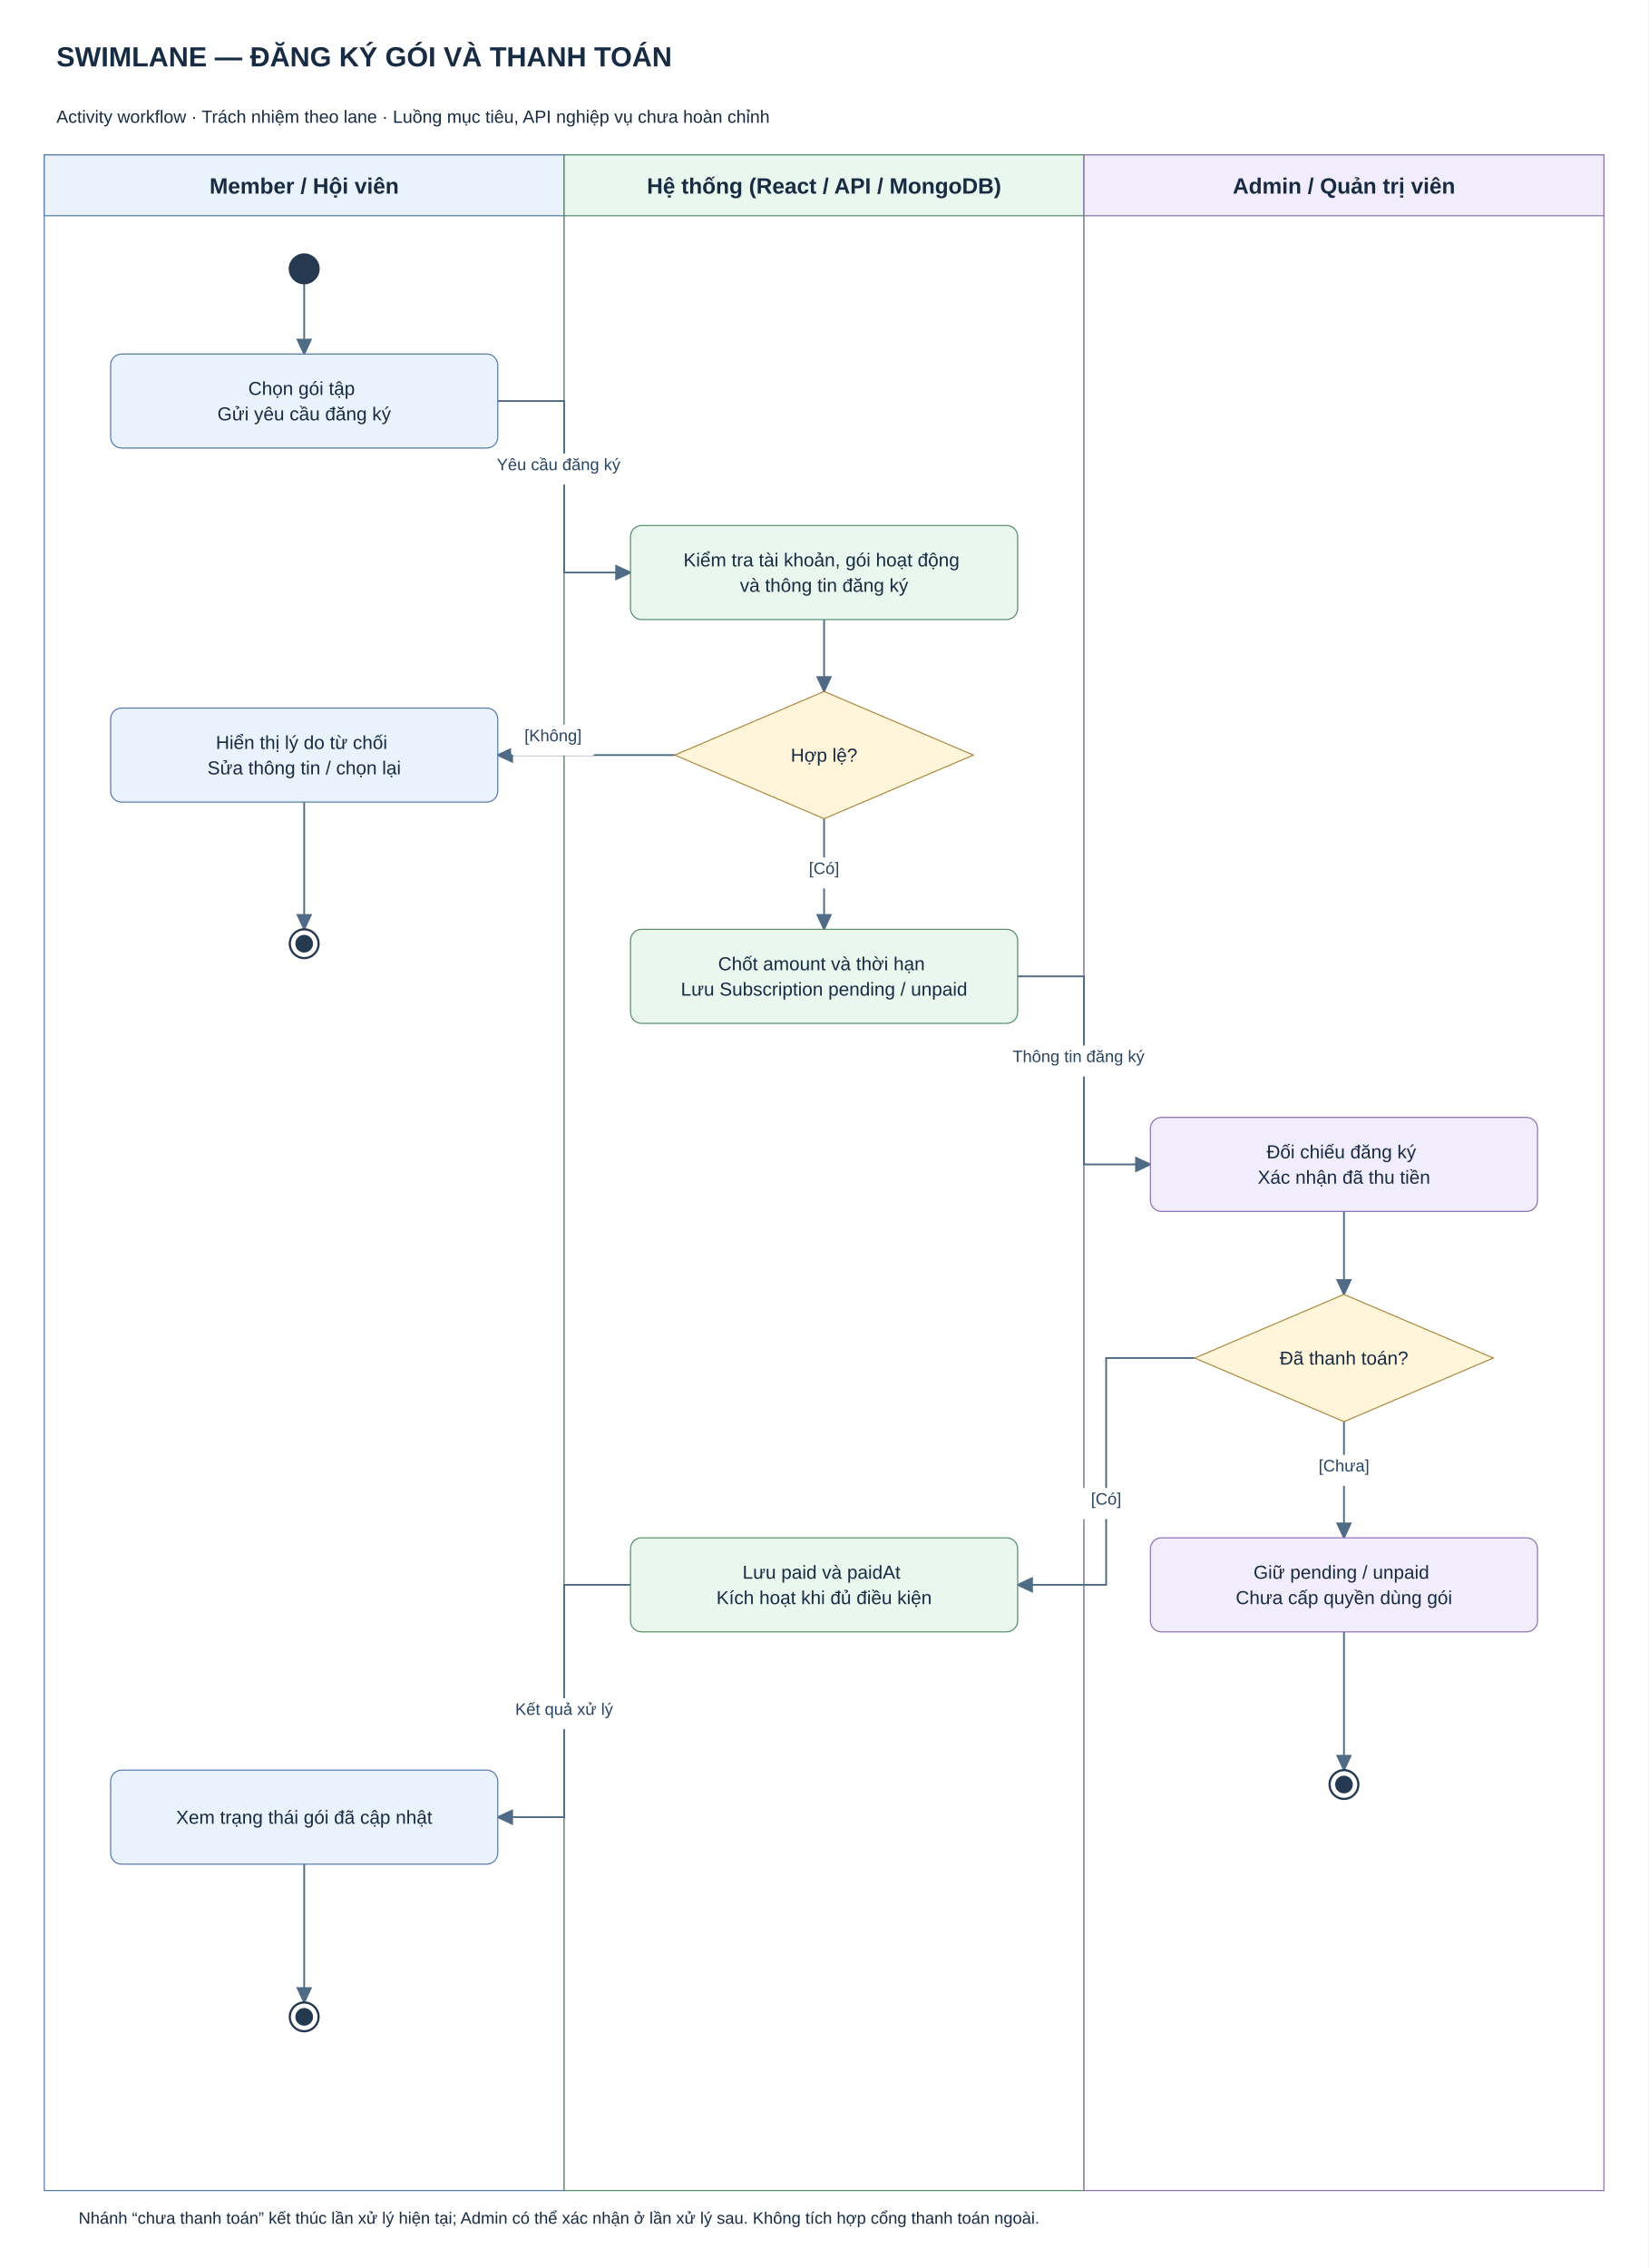
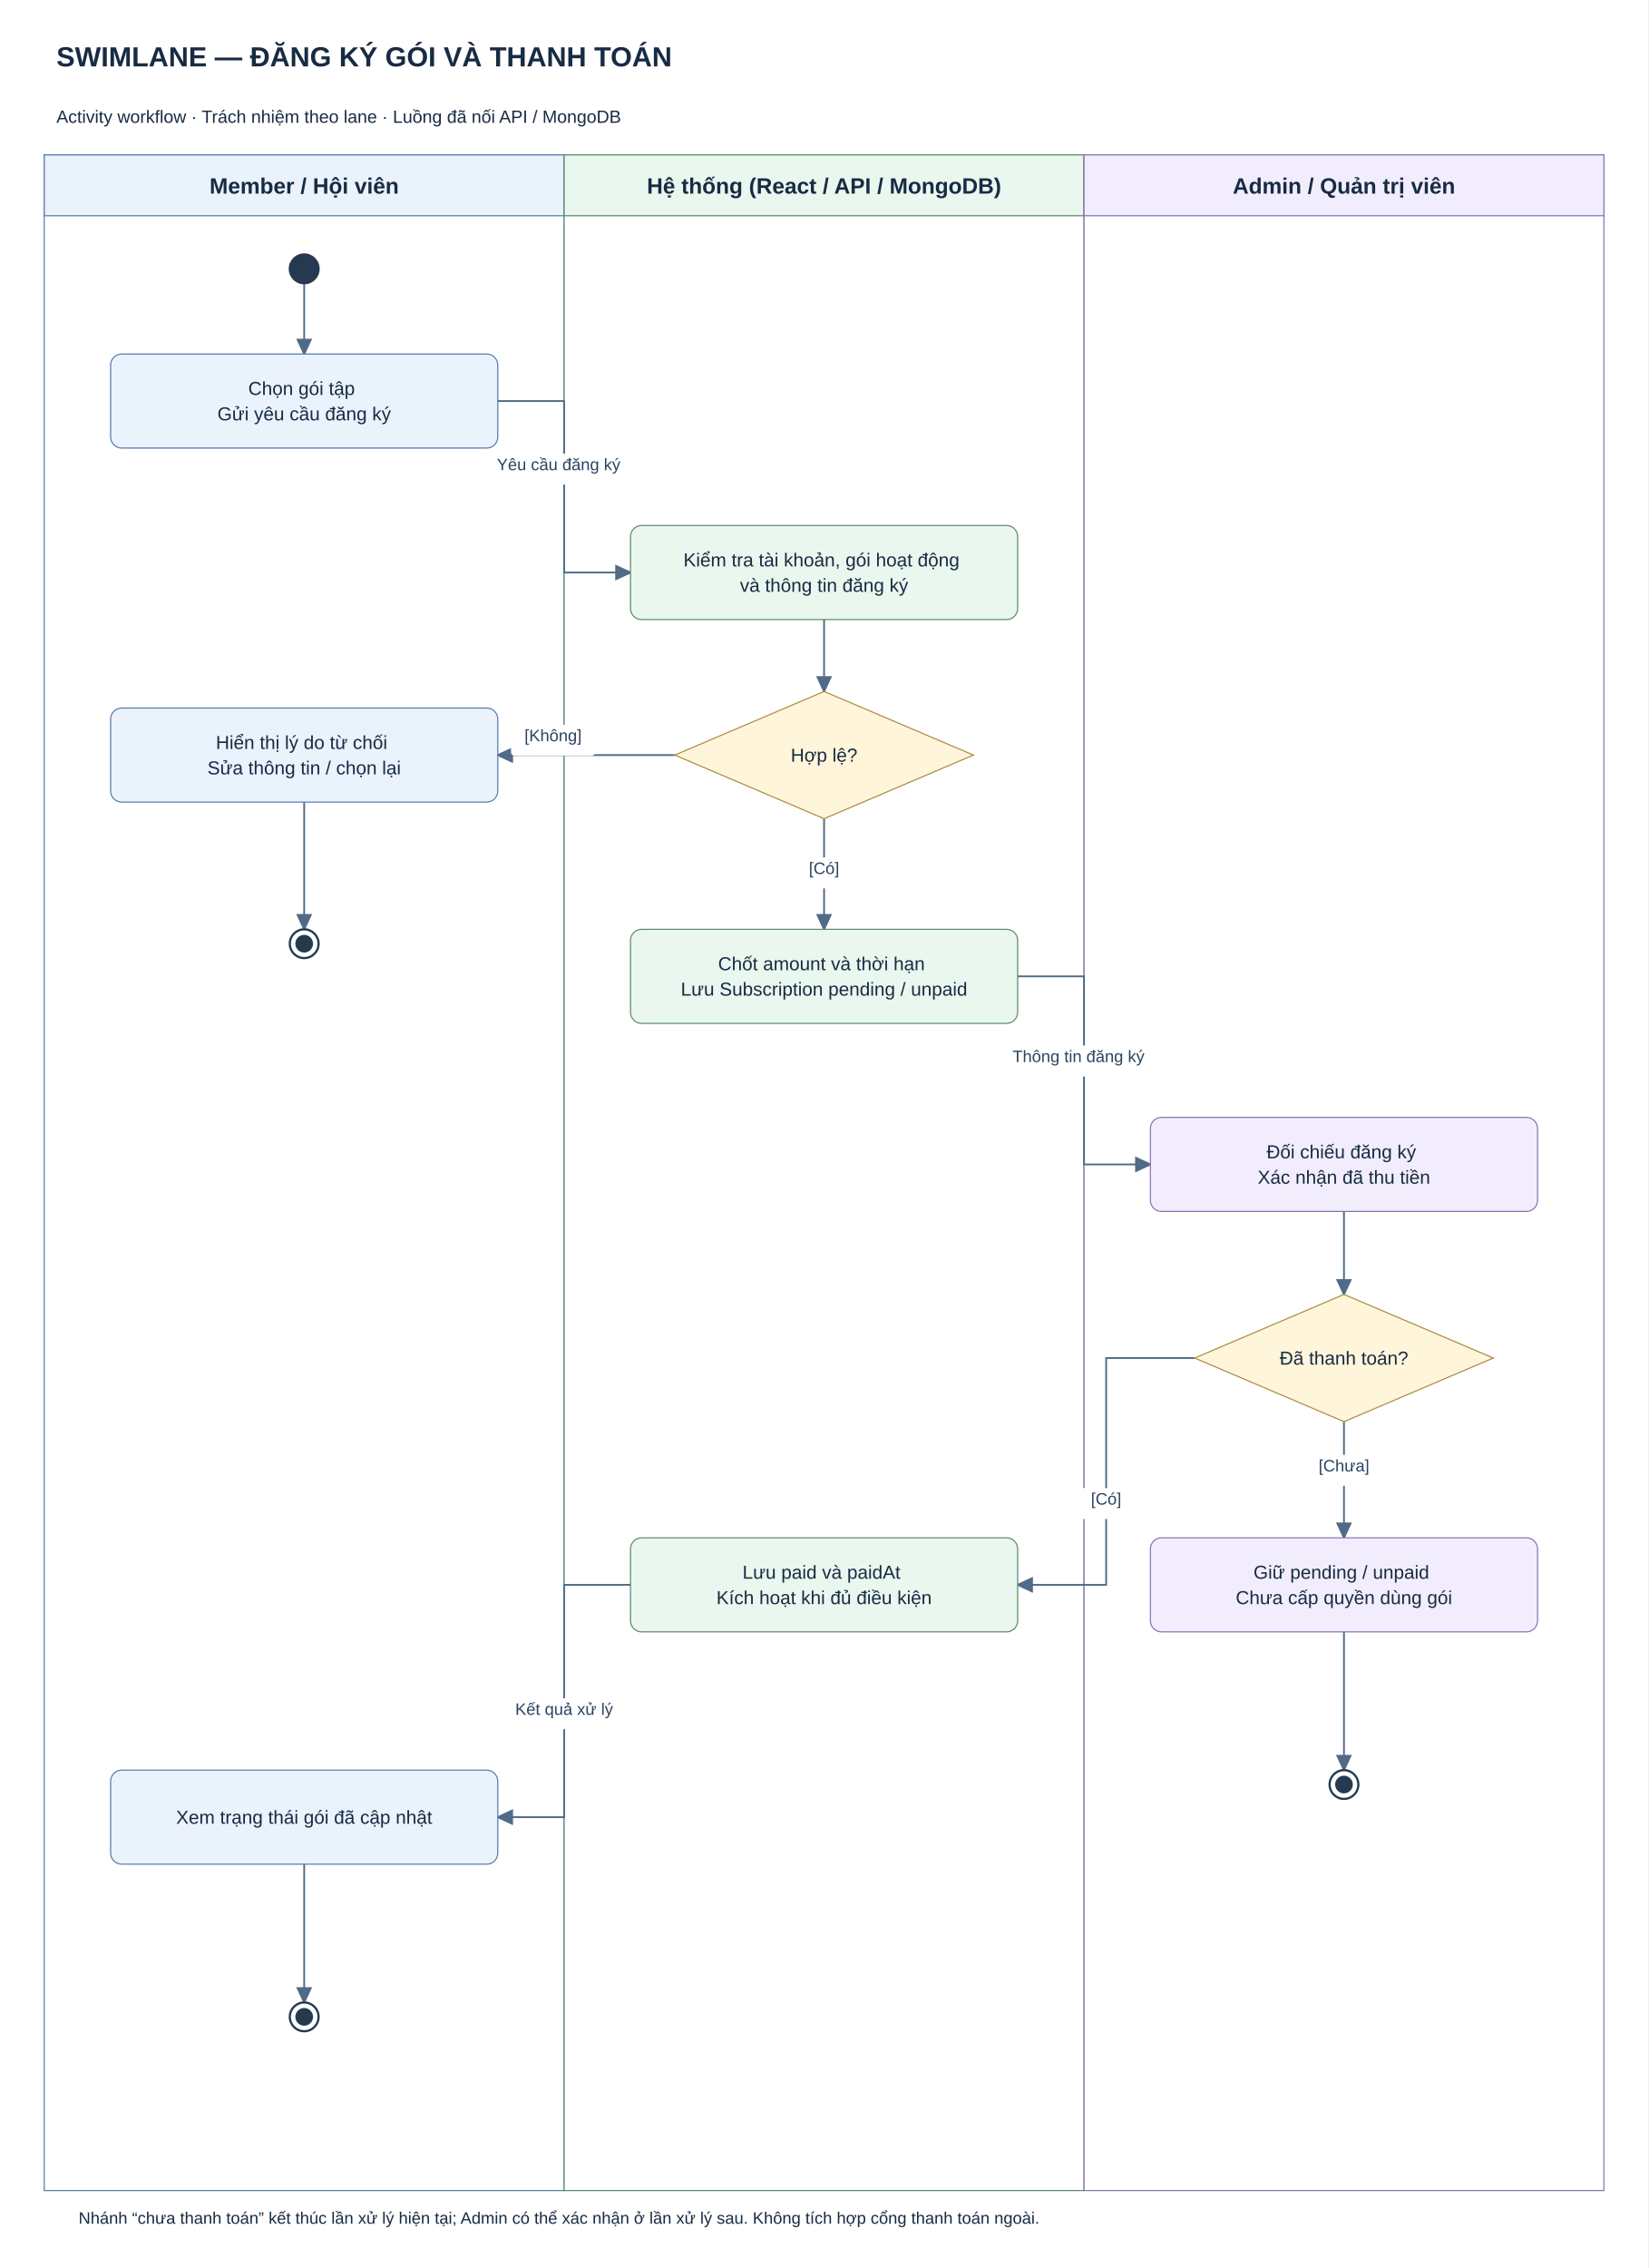
<svg xmlns="http://www.w3.org/2000/svg" width="1490" height="2050" viewBox="0 0 1490 2050">
  <rect width="100%" height="100%" fill="white" />
  <rect x="40" y="140" width="470" height="1840" fill="white" stroke="#5479aa" />
  <rect x="40" y="140" width="470" height="55" fill="#eaf2fc" stroke="#5479aa" />
  <text x="275" y="175" text-anchor="middle" font-family="Arial, sans-serif" font-size="20" fill="#172b43" font-weight="700">
    <tspan x="275" dy="0">Member / Hội viên</tspan>
  </text>
  <rect x="510" y="140" width="470" height="1840" fill="white" stroke="#568a69" />
  <rect x="510" y="140" width="470" height="55" fill="#eaf7ef" stroke="#568a69" />
  <text x="745" y="175" text-anchor="middle" font-family="Arial, sans-serif" font-size="20" fill="#172b43" font-weight="700">
    <tspan x="745" dy="0">Hệ thống (React / API / MongoDB)</tspan>
  </text>
  <rect x="980" y="140" width="470" height="1840" fill="white" stroke="#8970b0" />
  <rect x="980" y="140" width="470" height="55" fill="#f2edfc" stroke="#8970b0" />
  <text x="1215" y="175" text-anchor="middle" font-family="Arial, sans-serif" font-size="20" fill="#172b43" font-weight="700">
    <tspan x="1215" dy="0">Admin / Quản trị viên</tspan>
  </text>
  <path d="M275,256 L275,320" fill="none" stroke="#506b86" stroke-width="1.6" />
  <g transform="translate(275,320) rotate(90)" stroke="#506b86" stroke-width="1.6" fill="none">
    <path d="M-13,-6 L0,0 L-13,6 Z" fill="#506b86" />
  </g>
  <path d="M450,362.5 L510,362.5 L510,517.5 L570,517.5" fill="none" stroke="#506b86" stroke-width="1.6" />
  <g transform="translate(570,517.5) rotate(0)" stroke="#506b86" stroke-width="1.6" fill="none">
    <path d="M-13,-6 L0,0 L-13,6 Z" fill="#506b86" />
  </g>
  <path d="M745,560 L745,625" fill="none" stroke="#506b86" stroke-width="1.6" />
  <g transform="translate(745,625) rotate(90)" stroke="#506b86" stroke-width="1.6" fill="none">
    <path d="M-13,-6 L0,0 L-13,6 Z" fill="#506b86" />
  </g>
  <path d="M610,682.5 L450,682.5" fill="none" stroke="#506b86" stroke-width="1.6" />
  <g transform="translate(450,682.5) rotate(180)" stroke="#506b86" stroke-width="1.6" fill="none">
    <path d="M-13,-6 L0,0 L-13,6 Z" fill="#506b86" />
  </g>
  <path d="M275,725 L275,840" fill="none" stroke="#506b86" stroke-width="1.6" />
  <g transform="translate(275,840) rotate(90)" stroke="#506b86" stroke-width="1.6" fill="none">
    <path d="M-13,-6 L0,0 L-13,6 Z" fill="#506b86" />
  </g>
  <path d="M745,740 L745,840" fill="none" stroke="#506b86" stroke-width="1.6" />
  <g transform="translate(745,840) rotate(90)" stroke="#506b86" stroke-width="1.6" fill="none">
    <path d="M-13,-6 L0,0 L-13,6 Z" fill="#506b86" />
  </g>
  <path d="M920,882.5 L980,882.5 L980,1052.5 L1040,1052.5" fill="none" stroke="#506b86" stroke-width="1.6" />
  <g transform="translate(1040,1052.5) rotate(0)" stroke="#506b86" stroke-width="1.6" fill="none">
    <path d="M-13,-6 L0,0 L-13,6 Z" fill="#506b86" />
  </g>
  <path d="M1215,1095 L1215,1170" fill="none" stroke="#506b86" stroke-width="1.6" />
  <g transform="translate(1215,1170) rotate(90)" stroke="#506b86" stroke-width="1.6" fill="none">
    <path d="M-13,-6 L0,0 L-13,6 Z" fill="#506b86" />
  </g>
  <path d="M1215,1285 L1215,1390" fill="none" stroke="#506b86" stroke-width="1.6" />
  <g transform="translate(1215,1390) rotate(90)" stroke="#506b86" stroke-width="1.6" fill="none">
    <path d="M-13,-6 L0,0 L-13,6 Z" fill="#506b86" />
  </g>
  <path d="M1215,1475 L1215,1600" fill="none" stroke="#506b86" stroke-width="1.6" />
  <g transform="translate(1215,1600) rotate(90)" stroke="#506b86" stroke-width="1.6" fill="none">
    <path d="M-13,-6 L0,0 L-13,6 Z" fill="#506b86" />
  </g>
  <path d="M1080,1227.5 L1000,1227.5 L1000,1432.5 L920,1432.5" fill="none" stroke="#506b86" stroke-width="1.6" />
  <g transform="translate(920,1432.5) rotate(180)" stroke="#506b86" stroke-width="1.6" fill="none">
    <path d="M-13,-6 L0,0 L-13,6 Z" fill="#506b86" />
  </g>
  <path d="M570,1432.5 L510,1432.5 L510,1642.5 L450,1642.5" fill="none" stroke="#506b86" stroke-width="1.6" />
  <g transform="translate(450,1642.5) rotate(180)" stroke="#506b86" stroke-width="1.6" fill="none">
    <path d="M-13,-6 L0,0 L-13,6 Z" fill="#506b86" />
  </g>
  <path d="M275,1685 L275,1810" fill="none" stroke="#506b86" stroke-width="1.6" />
  <g transform="translate(275,1810) rotate(90)" stroke="#506b86" stroke-width="1.6" fill="none">
    <path d="M-13,-6 L0,0 L-13,6 Z" fill="#506b86" />
  </g>
  <text x="51" y="60" text-anchor="start" font-family="Arial, sans-serif" font-size="25" fill="#172b43" font-weight="700">
    <tspan x="51" dy="0">SWIMLANE — ĐĂNG KÝ GÓI VÀ THANH TOÁN</tspan>
  </text>
  <text x="51" y="111" text-anchor="start" font-family="Arial, sans-serif" font-size="16" fill="#172b43">
-     <tspan x="51" dy="0">Activity workflow · Trách nhiệm theo lane · Luồng mục tiêu, API nghiệp vụ chưa hoàn chỉnh</tspan>
+     <tspan x="51" dy="0">Activity workflow · Trách nhiệm theo lane · Luồng đã nối API / MongoDB</tspan>
  </text>
  <circle cx="275" cy="243" r="13" fill="#253a50" stroke="#253a50" stroke-width="2" />
  <rect x="100" y="320" width="350" height="85" rx="10" fill="#eaf2fc" stroke="#5479aa" />
  <text x="275" y="356.975" text-anchor="middle" font-family="Arial, sans-serif" font-size="17" fill="#172b43">
    <tspan x="275" dy="0">Chọn gói tập</tspan>
    <tspan x="275" dy="22.95">Gửi yêu cầu đăng ký</tspan>
  </text>
  <rect x="570" y="475" width="350" height="85" rx="10" fill="#eaf7ef" stroke="#568a69" />
  <text x="745" y="511.975" text-anchor="middle" font-family="Arial, sans-serif" font-size="17" fill="#172b43">
    <tspan x="745" dy="0">Kiểm tra tài khoản, gói hoạt động</tspan>
    <tspan x="745" dy="22.95">và thông tin đăng ký</tspan>
  </text>
  <polygon points="745,625 880,682.5 745,740 610,682.5" fill="#fff5db" stroke="#ac893f" />
  <text x="745" y="688.45" text-anchor="middle" font-family="Arial, sans-serif" font-size="17" fill="#172b43">
    <tspan x="745" dy="0">Hợp lệ?</tspan>
  </text>
  <rect x="100" y="640" width="350" height="85" rx="10" fill="#eaf2fc" stroke="#5479aa" />
  <text x="275" y="676.975" text-anchor="middle" font-family="Arial, sans-serif" font-size="17" fill="#172b43">
    <tspan x="275" dy="0">Hiển thị lý do từ chối</tspan>
    <tspan x="275" dy="22.95">Sửa thông tin / chọn lại</tspan>
  </text>
  <circle cx="275" cy="853" r="13" fill="white" stroke="#253a50" stroke-width="2" />
  <circle cx="275" cy="853" r="8" fill="#253a50" />
  <rect x="570" y="840" width="350" height="85" rx="10" fill="#eaf7ef" stroke="#568a69" />
  <text x="745" y="876.975" text-anchor="middle" font-family="Arial, sans-serif" font-size="17" fill="#172b43">
    <tspan x="745" dy="0">Chốt amount và thời hạn</tspan>
    <tspan x="745" dy="22.95">Lưu Subscription pending / unpaid</tspan>
  </text>
  <rect x="1040" y="1010" width="350" height="85" rx="10" fill="#f2edfc" stroke="#8970b0" />
  <text x="1215" y="1046.975" text-anchor="middle" font-family="Arial, sans-serif" font-size="17" fill="#172b43">
    <tspan x="1215" dy="0">Đối chiếu đăng ký</tspan>
    <tspan x="1215" dy="22.95">Xác nhận đã thu tiền</tspan>
  </text>
  <polygon points="1215,1170 1350,1227.5 1215,1285 1080,1227.5" fill="#fff5db" stroke="#ac893f" />
  <text x="1215" y="1233.45" text-anchor="middle" font-family="Arial, sans-serif" font-size="17" fill="#172b43">
    <tspan x="1215" dy="0">Đã thanh toán?</tspan>
  </text>
  <rect x="1040" y="1390" width="350" height="85" rx="10" fill="#f2edfc" stroke="#8970b0" />
  <text x="1215" y="1426.975" text-anchor="middle" font-family="Arial, sans-serif" font-size="17" fill="#172b43">
    <tspan x="1215" dy="0">Giữ pending / unpaid</tspan>
    <tspan x="1215" dy="22.95">Chưa cấp quyền dùng gói</tspan>
  </text>
  <circle cx="1215" cy="1613" r="13" fill="white" stroke="#253a50" stroke-width="2" />
  <circle cx="1215" cy="1613" r="8" fill="#253a50" />
  <rect x="570" y="1390" width="350" height="85" rx="10" fill="#eaf7ef" stroke="#568a69" />
  <text x="745" y="1426.975" text-anchor="middle" font-family="Arial, sans-serif" font-size="17" fill="#172b43">
    <tspan x="745" dy="0">Lưu paid và paidAt</tspan>
    <tspan x="745" dy="22.95">Kích hoạt khi đủ điều kiện</tspan>
  </text>
  <rect x="100" y="1600" width="350" height="85" rx="10" fill="#eaf2fc" stroke="#5479aa" />
  <text x="275" y="1648.45" text-anchor="middle" font-family="Arial, sans-serif" font-size="17" fill="#172b43">
    <tspan x="275" dy="0">Xem trạng thái gói đã cập nhật</tspan>
  </text>
  <circle cx="275" cy="1823" r="13" fill="white" stroke="#253a50" stroke-width="2" />
  <circle cx="275" cy="1823" r="8" fill="#253a50" />
  <text x="71" y="2010" text-anchor="start" font-family="Arial, sans-serif" font-size="15" fill="#172b43">
    <tspan x="71" dy="0">Nhánh “chưa thanh toán” kết thúc lần xử lý hiện tại; Admin có thể xác nhận ở lần xử lý sau. Không tích hợp cổng thanh toán ngoài.</tspan>
  </text>
  <rect x="435" y="410" width="140" height="28" rx="3" fill="white" />
  <text x="505" y="425" text-anchor="middle" font-family="Arial, sans-serif" font-size="15" fill="#284461">
    <tspan x="505" dy="0">Yêu cầu đăng ký</tspan>
  </text>
  <rect x="462" y="655" width="76" height="28" rx="3" fill="white" />
  <text x="500" y="670" text-anchor="middle" font-family="Arial, sans-serif" font-size="15" fill="#284461">
    <tspan x="500" dy="0">[Không]</tspan>
  </text>
  <rect x="719" y="775" width="52" height="28" rx="3" fill="white" />
  <text x="745" y="790" text-anchor="middle" font-family="Arial, sans-serif" font-size="15" fill="#284461">
    <tspan x="745" dy="0">[Có]</tspan>
  </text>
  <rect x="897" y="945" width="156" height="28" rx="3" fill="white" />
  <text x="975" y="960" text-anchor="middle" font-family="Arial, sans-serif" font-size="15" fill="#284461">
    <tspan x="975" dy="0">Thông tin đăng ký</tspan>
  </text>
  <rect x="1181" y="1315" width="68" height="28" rx="3" fill="white" />
  <text x="1215" y="1330" text-anchor="middle" font-family="Arial, sans-serif" font-size="15" fill="#284461">
    <tspan x="1215" dy="0">[Chưa]</tspan>
  </text>
  <rect x="974" y="1345" width="52" height="28" rx="3" fill="white" />
  <text x="1000" y="1360" text-anchor="middle" font-family="Arial, sans-serif" font-size="15" fill="#284461">
    <tspan x="1000" dy="0">[Có]</tspan>
  </text>
  <rect x="448" y="1535" width="124" height="28" rx="3" fill="white" />
  <text x="510" y="1550" text-anchor="middle" font-family="Arial, sans-serif" font-size="15" fill="#284461">
    <tspan x="510" dy="0">Kết quả xử lý</tspan>
  </text>
</svg>
